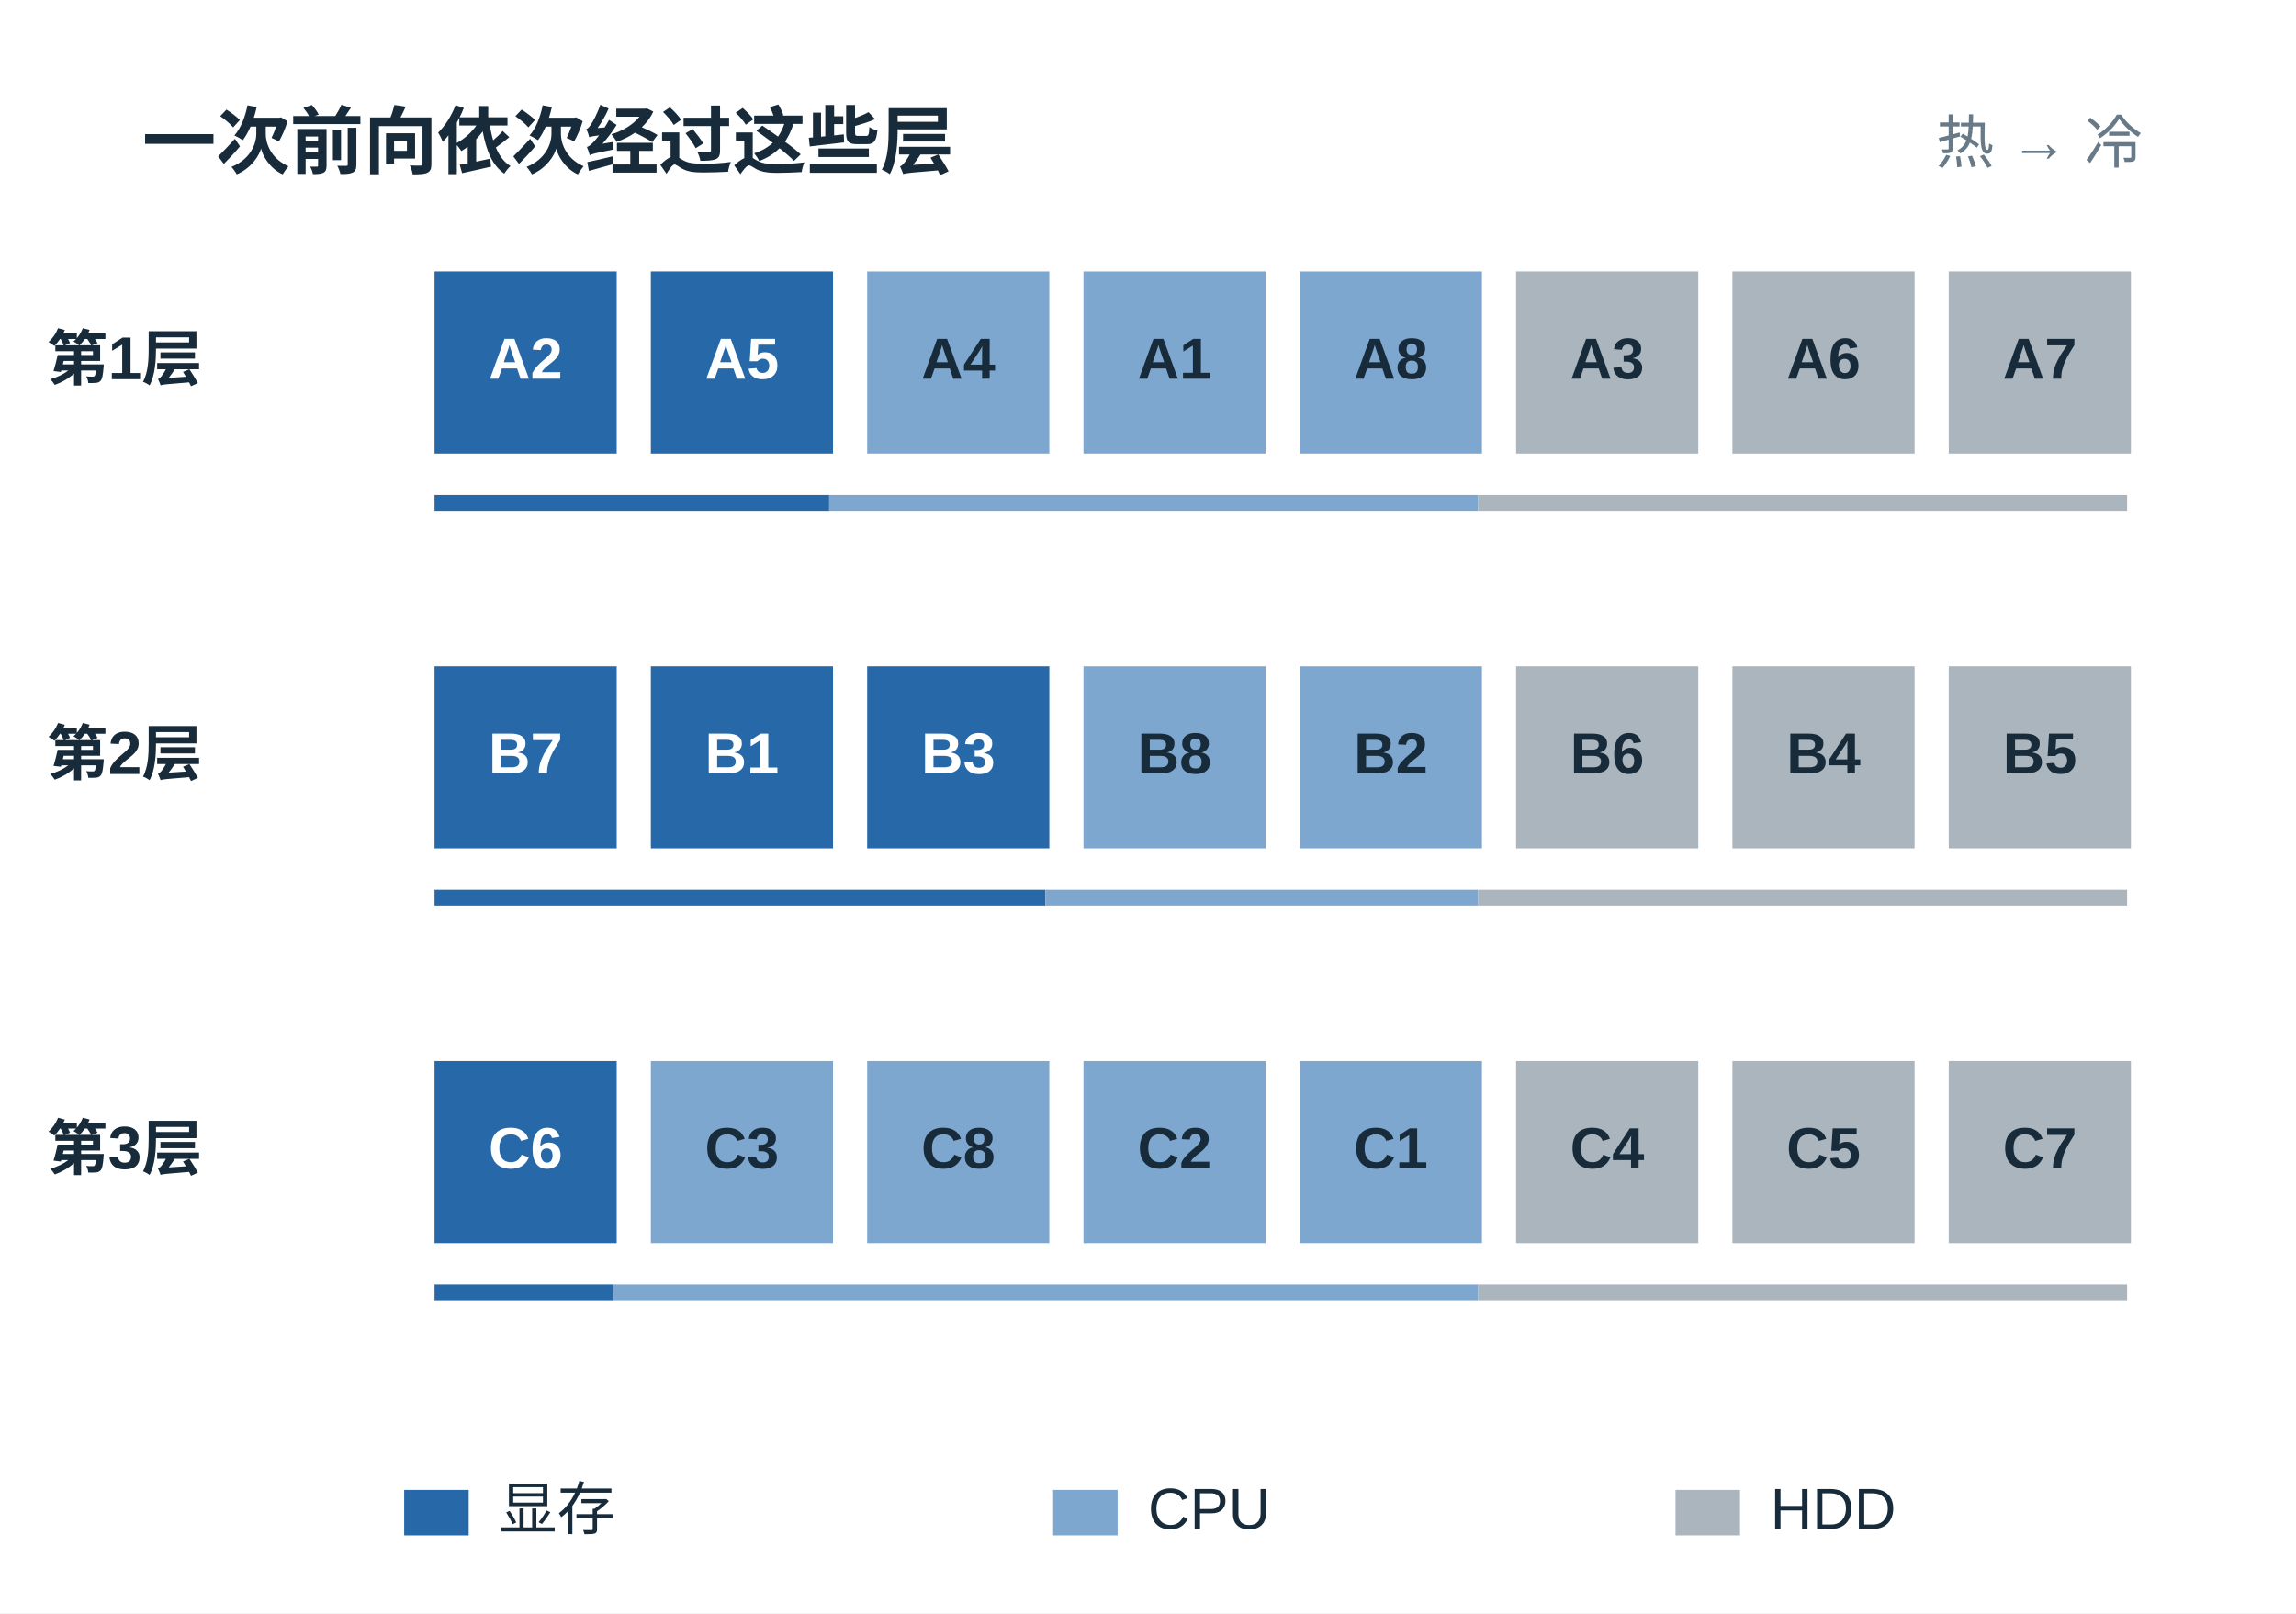
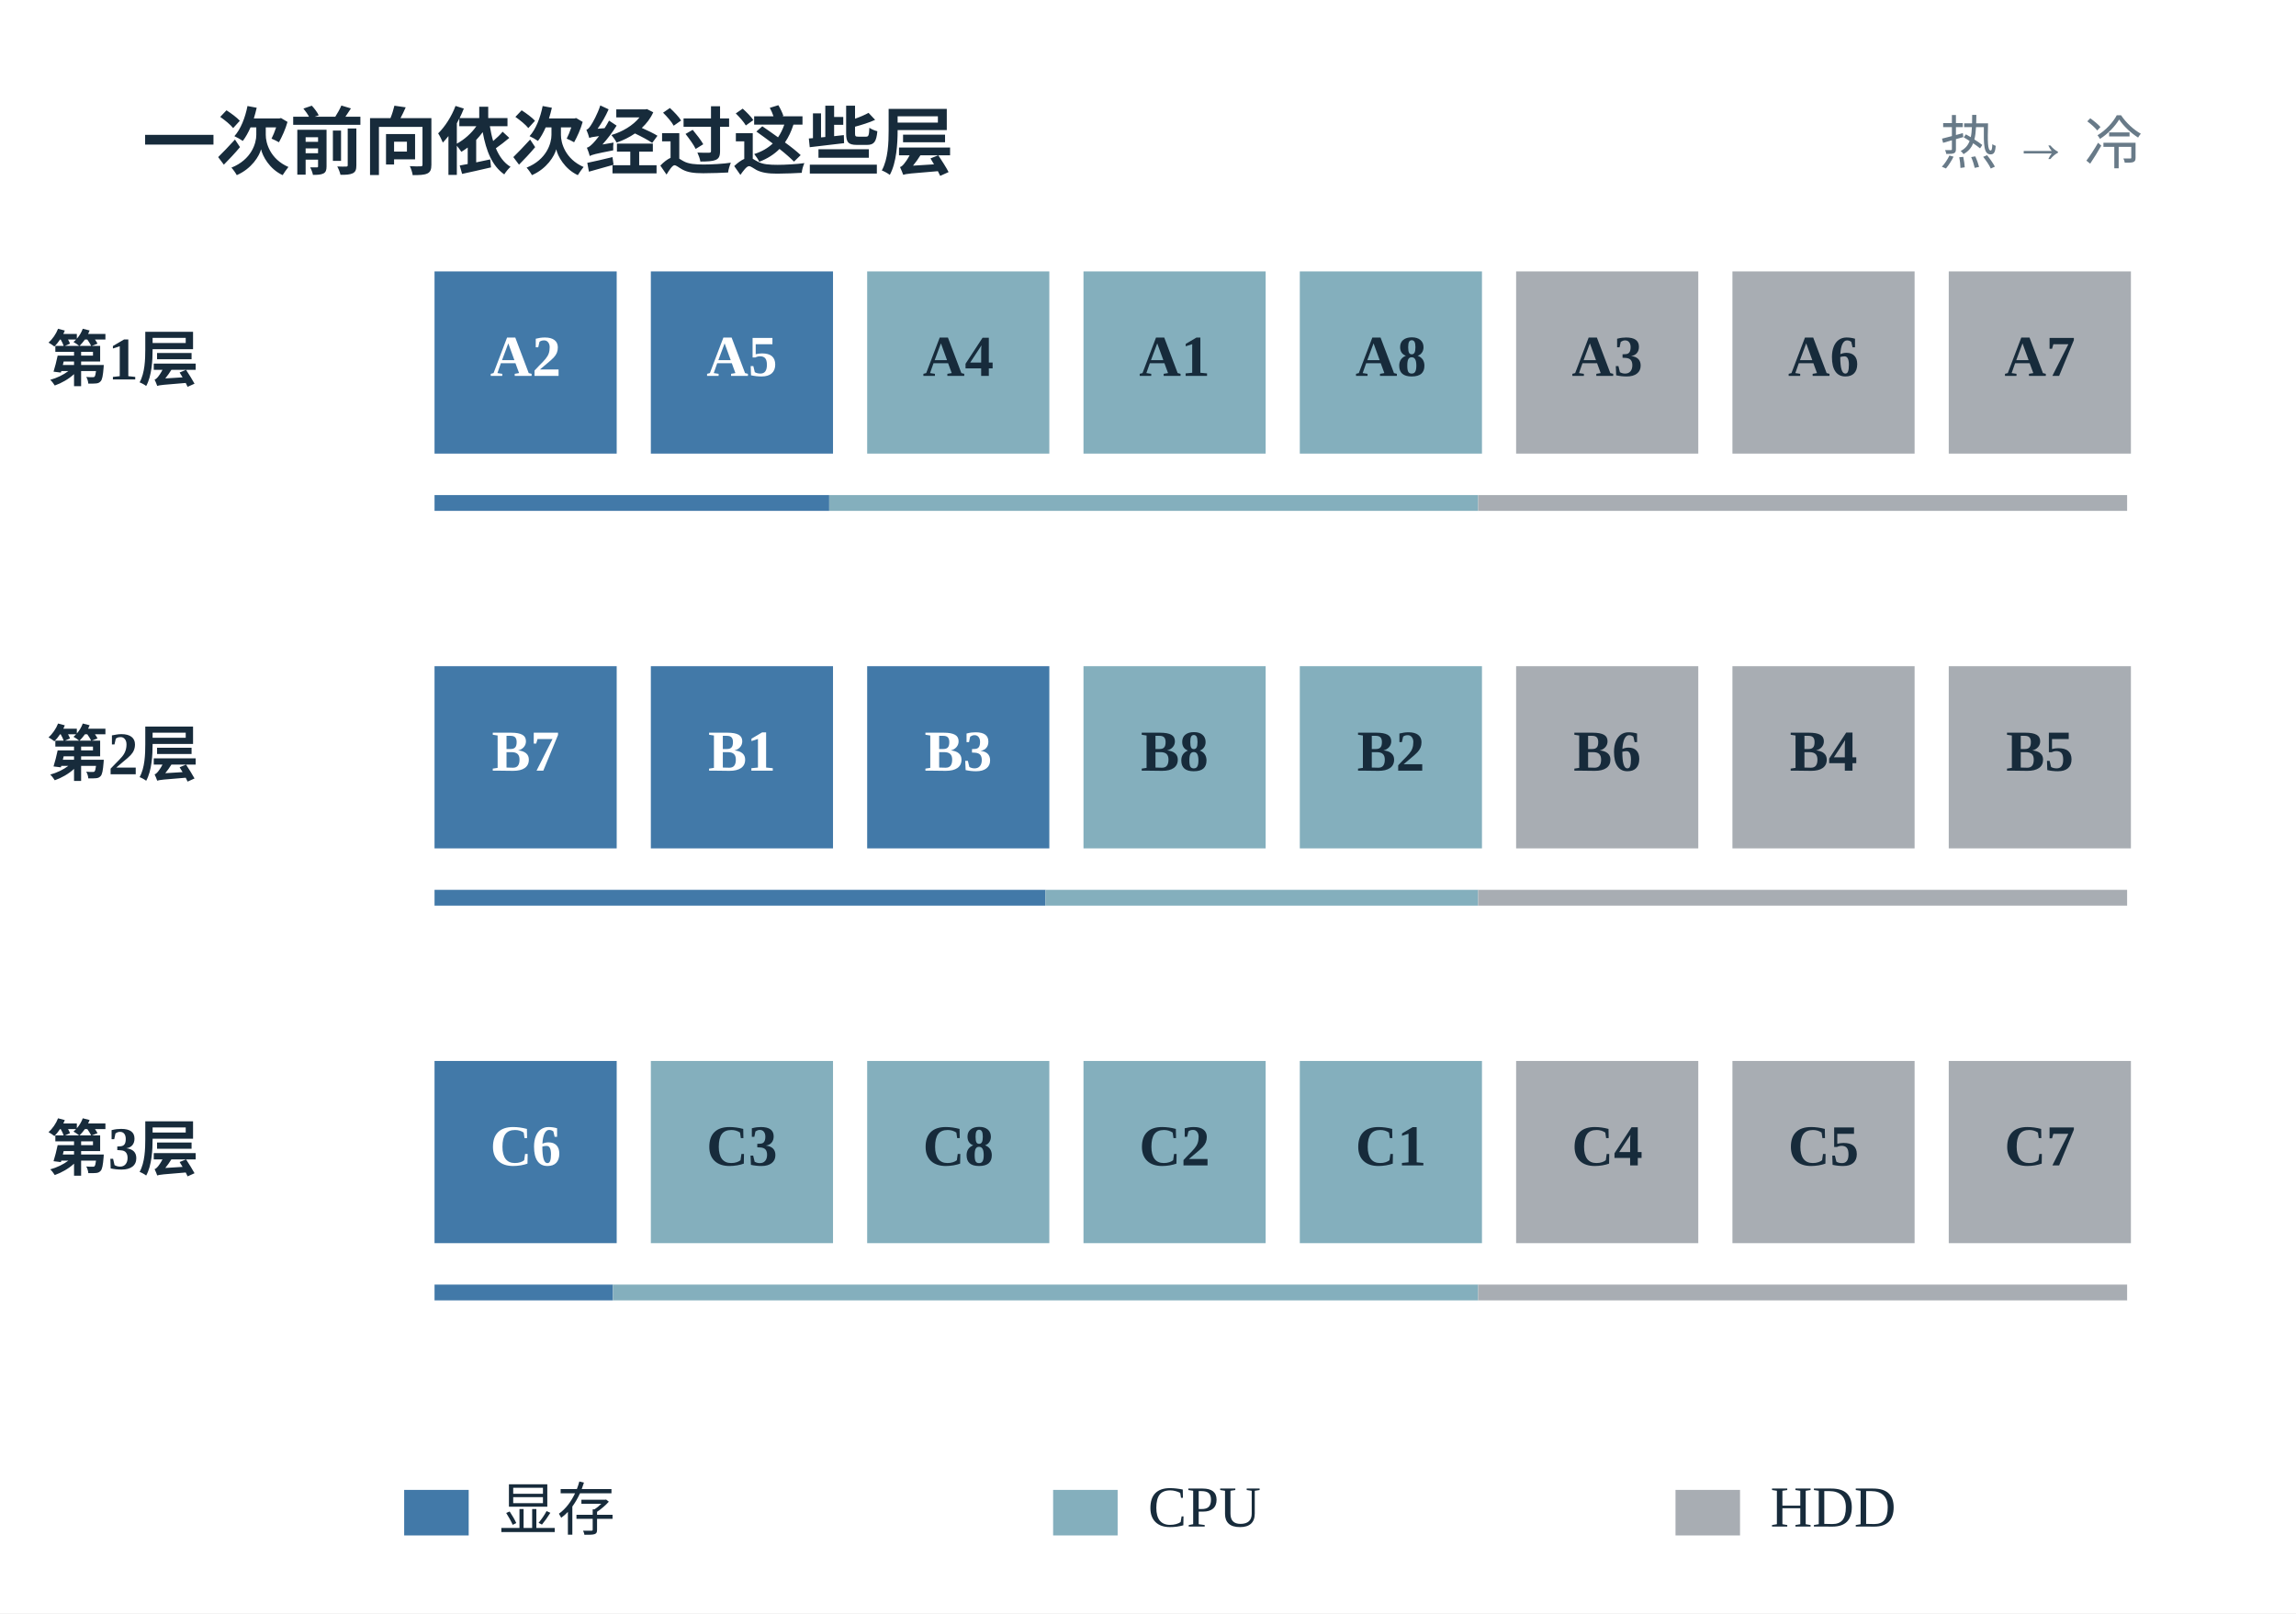
<svg xmlns="http://www.w3.org/2000/svg" width="435.6pt" height="306pt" viewBox="0 0 435.6 306" version="1.1">
  <defs>
    <style type="text/css">*{stroke-linejoin: round; stroke-linecap: butt}</style>
  </defs>
  <g id="figure_1">
    <g id="patch_1">
      <path d="M 0 306  L 435.6 306  L 435.6 -0  L 0 -0  z " style="fill: #ffffff" />
    </g>
    <g id="axes_1">
      <g id="patch_2">
-         <path d="M 82.44 86.04  L 117 86.04  L 117 51.48  L 82.44 51.48  z " clip-path="url(#p6b4f94f26b)" style="fill: #2768a8" />
+         <path d="M 82.44 86.04  L 117 86.04  L 117 51.48  L 82.44 51.48  z " clip-path="url(#p81ff99cdb5)" style="fill: #4279a8" />
      </g>
      <g id="patch_3">
-         <path d="M 123.48 86.04  L 158.04 86.04  L 158.04 51.48  L 123.48 51.48  z " clip-path="url(#p6b4f94f26b)" style="fill: #2768a8" />
+         <path d="M 123.48 86.04  L 158.04 86.04  L 158.04 51.48  L 123.48 51.48  z " clip-path="url(#p81ff99cdb5)" style="fill: #4279a8" />
      </g>
      <g id="patch_4">
-         <path d="M 164.52 86.04  L 199.08 86.04  L 199.08 51.48  L 164.52 51.48  z " clip-path="url(#p6b4f94f26b)" style="fill: #7ea7cf" />
+         <path d="M 164.52 86.04  L 199.08 86.04  L 199.08 51.48  L 164.52 51.48  z " clip-path="url(#p81ff99cdb5)" style="fill: #84afbd" />
      </g>
      <g id="patch_5">
-         <path d="M 205.56 86.04  L 240.12 86.04  L 240.12 51.48  L 205.56 51.48  z " clip-path="url(#p6b4f94f26b)" style="fill: #7ea7cf" />
+         <path d="M 205.56 86.04  L 240.12 86.04  L 240.12 51.48  L 205.56 51.48  z " clip-path="url(#p81ff99cdb5)" style="fill: #84afbd" />
      </g>
      <g id="patch_6">
-         <path d="M 246.6 86.04  L 281.16 86.04  L 281.16 51.48  L 246.6 51.48  z " clip-path="url(#p6b4f94f26b)" style="fill: #7ea7cf" />
+         <path d="M 246.6 86.04  L 281.16 86.04  L 281.16 51.48  L 246.6 51.48  z " clip-path="url(#p81ff99cdb5)" style="fill: #84afbd" />
      </g>
      <g id="patch_7">
-         <path d="M 287.64 86.04  L 322.2 86.04  L 322.2 51.48  L 287.64 51.48  z " clip-path="url(#p6b4f94f26b)" style="fill: #abb5be" />
+         <path d="M 287.64 86.04  L 322.2 86.04  L 322.2 51.48  L 287.64 51.48  z " clip-path="url(#p81ff99cdb5)" style="fill: #a8adb3" />
      </g>
      <g id="patch_8">
-         <path d="M 328.68 86.04  L 363.24 86.04  L 363.24 51.48  L 328.68 51.48  z " clip-path="url(#p6b4f94f26b)" style="fill: #abb5be" />
+         <path d="M 328.68 86.04  L 363.24 86.04  L 363.24 51.48  L 328.68 51.48  z " clip-path="url(#p81ff99cdb5)" style="fill: #a8adb3" />
      </g>
      <g id="patch_9">
-         <path d="M 369.72 86.04  L 404.28 86.04  L 404.28 51.48  L 369.72 51.48  z " clip-path="url(#p6b4f94f26b)" style="fill: #abb5be" />
+         <path d="M 369.72 86.04  L 404.28 86.04  L 404.28 51.48  L 369.72 51.48  z " clip-path="url(#p81ff99cdb5)" style="fill: #a8adb3" />
      </g>
      <g id="patch_10">
-         <path d="M 82.44 160.92  L 117 160.92  L 117 126.36  L 82.44 126.36  z " clip-path="url(#p6b4f94f26b)" style="fill: #2768a8" />
+         <path d="M 82.44 160.92  L 117 160.92  L 117 126.36  L 82.44 126.36  z " clip-path="url(#p81ff99cdb5)" style="fill: #4279a8" />
      </g>
      <g id="patch_11">
-         <path d="M 123.48 160.92  L 158.04 160.92  L 158.04 126.36  L 123.48 126.36  z " clip-path="url(#p6b4f94f26b)" style="fill: #2768a8" />
+         <path d="M 123.48 160.92  L 158.04 160.92  L 158.04 126.36  L 123.48 126.36  z " clip-path="url(#p81ff99cdb5)" style="fill: #4279a8" />
      </g>
      <g id="patch_12">
-         <path d="M 164.52 160.92  L 199.08 160.92  L 199.08 126.36  L 164.52 126.36  z " clip-path="url(#p6b4f94f26b)" style="fill: #2768a8" />
+         <path d="M 164.52 160.92  L 199.08 160.92  L 199.08 126.36  L 164.52 126.36  z " clip-path="url(#p81ff99cdb5)" style="fill: #4279a8" />
      </g>
      <g id="patch_13">
-         <path d="M 205.56 160.92  L 240.12 160.92  L 240.12 126.36  L 205.56 126.36  z " clip-path="url(#p6b4f94f26b)" style="fill: #7ea7cf" />
+         <path d="M 205.56 160.92  L 240.12 160.92  L 240.12 126.36  L 205.56 126.36  z " clip-path="url(#p81ff99cdb5)" style="fill: #84afbd" />
      </g>
      <g id="patch_14">
-         <path d="M 246.6 160.92  L 281.16 160.92  L 281.16 126.36  L 246.6 126.36  z " clip-path="url(#p6b4f94f26b)" style="fill: #7ea7cf" />
+         <path d="M 246.6 160.92  L 281.16 160.92  L 281.16 126.36  L 246.6 126.36  z " clip-path="url(#p81ff99cdb5)" style="fill: #84afbd" />
      </g>
      <g id="patch_15">
-         <path d="M 287.64 160.92  L 322.2 160.92  L 322.2 126.36  L 287.64 126.36  z " clip-path="url(#p6b4f94f26b)" style="fill: #abb5be" />
+         <path d="M 287.64 160.92  L 322.2 160.92  L 322.2 126.36  L 287.64 126.36  z " clip-path="url(#p81ff99cdb5)" style="fill: #a8adb3" />
      </g>
      <g id="patch_16">
-         <path d="M 328.68 160.92  L 363.24 160.92  L 363.24 126.36  L 328.68 126.36  z " clip-path="url(#p6b4f94f26b)" style="fill: #abb5be" />
+         <path d="M 328.68 160.92  L 363.24 160.92  L 363.24 126.36  L 328.68 126.36  z " clip-path="url(#p81ff99cdb5)" style="fill: #a8adb3" />
      </g>
      <g id="patch_17">
-         <path d="M 369.72 160.92  L 404.28 160.92  L 404.28 126.36  L 369.72 126.36  z " clip-path="url(#p6b4f94f26b)" style="fill: #abb5be" />
+         <path d="M 369.72 160.92  L 404.28 160.92  L 404.28 126.36  L 369.72 126.36  z " clip-path="url(#p81ff99cdb5)" style="fill: #a8adb3" />
      </g>
      <g id="patch_18">
-         <path d="M 82.44 235.8  L 117 235.8  L 117 201.24  L 82.44 201.24  z " clip-path="url(#p6b4f94f26b)" style="fill: #2768a8" />
+         <path d="M 82.44 235.8  L 117 235.8  L 117 201.24  L 82.44 201.24  z " clip-path="url(#p81ff99cdb5)" style="fill: #4279a8" />
      </g>
      <g id="patch_19">
-         <path d="M 123.48 235.8  L 158.04 235.8  L 158.04 201.24  L 123.48 201.24  z " clip-path="url(#p6b4f94f26b)" style="fill: #7ea7cf" />
+         <path d="M 123.48 235.8  L 158.04 235.8  L 158.04 201.24  L 123.48 201.24  z " clip-path="url(#p81ff99cdb5)" style="fill: #84afbd" />
      </g>
      <g id="patch_20">
-         <path d="M 164.52 235.8  L 199.08 235.8  L 199.08 201.24  L 164.52 201.24  z " clip-path="url(#p6b4f94f26b)" style="fill: #7ea7cf" />
+         <path d="M 164.52 235.8  L 199.08 235.8  L 199.08 201.24  L 164.52 201.24  z " clip-path="url(#p81ff99cdb5)" style="fill: #84afbd" />
      </g>
      <g id="patch_21">
-         <path d="M 205.56 235.8  L 240.12 235.8  L 240.12 201.24  L 205.56 201.24  z " clip-path="url(#p6b4f94f26b)" style="fill: #7ea7cf" />
+         <path d="M 205.56 235.8  L 240.12 235.8  L 240.12 201.24  L 205.56 201.24  z " clip-path="url(#p81ff99cdb5)" style="fill: #84afbd" />
      </g>
      <g id="patch_22">
-         <path d="M 246.6 235.8  L 281.16 235.8  L 281.16 201.24  L 246.6 201.24  z " clip-path="url(#p6b4f94f26b)" style="fill: #7ea7cf" />
+         <path d="M 246.6 235.8  L 281.16 235.8  L 281.16 201.24  L 246.6 201.24  z " clip-path="url(#p81ff99cdb5)" style="fill: #84afbd" />
      </g>
      <g id="patch_23">
-         <path d="M 287.64 235.8  L 322.2 235.8  L 322.2 201.24  L 287.64 201.24  z " clip-path="url(#p6b4f94f26b)" style="fill: #abb5be" />
+         <path d="M 287.64 235.8  L 322.2 235.8  L 322.2 201.24  L 287.64 201.24  z " clip-path="url(#p81ff99cdb5)" style="fill: #a8adb3" />
      </g>
      <g id="patch_24">
-         <path d="M 328.68 235.8  L 363.24 235.8  L 363.24 201.24  L 328.68 201.24  z " clip-path="url(#p6b4f94f26b)" style="fill: #abb5be" />
+         <path d="M 328.68 235.8  L 363.24 235.8  L 363.24 201.24  L 328.68 201.24  z " clip-path="url(#p81ff99cdb5)" style="fill: #a8adb3" />
      </g>
      <g id="patch_25">
-         <path d="M 369.72 235.8  L 404.28 235.8  L 404.28 201.24  L 369.72 201.24  z " clip-path="url(#p6b4f94f26b)" style="fill: #abb5be" />
+         <path d="M 369.72 235.8  L 404.28 235.8  L 404.28 201.24  L 369.72 201.24  z " clip-path="url(#p81ff99cdb5)" style="fill: #a8adb3" />
      </g>
      <g id="patch_26">
-         <path d="M 76.68 291.24  L 88.92 291.24  L 88.92 282.6  L 76.68 282.6  z " clip-path="url(#p6b4f94f26b)" style="fill: #2768a8" />
+         <path d="M 76.68 291.24  L 88.92 291.24  L 88.92 282.6  L 76.68 282.6  z " clip-path="url(#p81ff99cdb5)" style="fill: #4279a8" />
      </g>
      <g id="patch_27">
-         <path d="M 199.8 291.24  L 212.04 291.24  L 212.04 282.6  L 199.8 282.6  z " clip-path="url(#p6b4f94f26b)" style="fill: #7ea7cf" />
+         <path d="M 199.8 291.24  L 212.04 291.24  L 212.04 282.6  L 199.8 282.6  z " clip-path="url(#p81ff99cdb5)" style="fill: #84afbd" />
      </g>
      <g id="patch_28">
-         <path d="M 317.88 291.24  L 330.12 291.24  L 330.12 282.6  L 317.88 282.6  z " clip-path="url(#p6b4f94f26b)" style="fill: #abb5be" />
+         <path d="M 317.88 291.24  L 330.12 291.24  L 330.12 282.6  L 317.88 282.6  z " clip-path="url(#p81ff99cdb5)" style="fill: #a8adb3" />
      </g>
      <g id="LineCollection_1">
-         <path d="M 82.44 95.4  L 157.32 95.4  " clip-path="url(#p6b4f94f26b)" style="fill: none; stroke: #2768a8; stroke-width: 3" />
+         <path d="M 82.44 95.4  L 157.32 95.4  " clip-path="url(#p81ff99cdb5)" style="fill: none; stroke: #4279a8; stroke-width: 3" />
      </g>
      <g id="LineCollection_2">
-         <path d="M 157.32 95.4  L 280.44 95.4  " clip-path="url(#p6b4f94f26b)" style="fill: none; stroke: #7ea7cf; stroke-width: 3" />
+         <path d="M 157.32 95.4  L 280.44 95.4  " clip-path="url(#p81ff99cdb5)" style="fill: none; stroke: #84afbd; stroke-width: 3" />
      </g>
      <g id="LineCollection_3">
-         <path d="M 280.44 95.4  L 403.56 95.4  " clip-path="url(#p6b4f94f26b)" style="fill: none; stroke: #abb5be; stroke-width: 3" />
+         <path d="M 280.44 95.4  L 403.56 95.4  " clip-path="url(#p81ff99cdb5)" style="fill: none; stroke: #a8adb3; stroke-width: 3" />
      </g>
      <g id="LineCollection_4">
-         <path d="M 82.44 170.28  L 198.36 170.28  " clip-path="url(#p6b4f94f26b)" style="fill: none; stroke: #2768a8; stroke-width: 3" />
+         <path d="M 82.44 170.28  L 198.36 170.28  " clip-path="url(#p81ff99cdb5)" style="fill: none; stroke: #4279a8; stroke-width: 3" />
      </g>
      <g id="LineCollection_5">
-         <path d="M 198.36 170.28  L 280.44 170.28  " clip-path="url(#p6b4f94f26b)" style="fill: none; stroke: #7ea7cf; stroke-width: 3" />
+         <path d="M 198.36 170.28  L 280.44 170.28  " clip-path="url(#p81ff99cdb5)" style="fill: none; stroke: #84afbd; stroke-width: 3" />
      </g>
      <g id="LineCollection_6">
-         <path d="M 280.44 170.28  L 403.56 170.28  " clip-path="url(#p6b4f94f26b)" style="fill: none; stroke: #abb5be; stroke-width: 3" />
+         <path d="M 280.44 170.28  L 403.56 170.28  " clip-path="url(#p81ff99cdb5)" style="fill: none; stroke: #a8adb3; stroke-width: 3" />
      </g>
      <g id="LineCollection_7">
-         <path d="M 82.44 245.16  L 116.28 245.16  " clip-path="url(#p6b4f94f26b)" style="fill: none; stroke: #2768a8; stroke-width: 3" />
+         <path d="M 82.44 245.16  L 116.28 245.16  " clip-path="url(#p81ff99cdb5)" style="fill: none; stroke: #4279a8; stroke-width: 3" />
      </g>
      <g id="LineCollection_8">
-         <path d="M 116.28 245.16  L 280.44 245.16  " clip-path="url(#p6b4f94f26b)" style="fill: none; stroke: #7ea7cf; stroke-width: 3" />
+         <path d="M 116.28 245.16  L 280.44 245.16  " clip-path="url(#p81ff99cdb5)" style="fill: none; stroke: #84afbd; stroke-width: 3" />
      </g>
      <g id="LineCollection_9">
-         <path d="M 280.44 245.16  L 403.56 245.16  " clip-path="url(#p6b4f94f26b)" style="fill: none; stroke: #abb5be; stroke-width: 3" />
+         <path d="M 280.44 245.16  L 403.56 245.16  " clip-path="url(#p81ff99cdb5)" style="fill: none; stroke: #a8adb3; stroke-width: 3" />
      </g>
      <g id="text_1">
-         <text style="font-weight: 700; font-size: 14px; font-family: 'Microsoft YaHei', 'SimHei', 'Arial', sans-serif; text-anchor: start; fill: #172b3b" x="27" y="31.815" transform="rotate(-0 27 31.81514)">一次前向依次经过这些层</text>
+         <text style="font-weight: 700; font-size: 14px; font-family: 'Times New Roman', 'SimSun'; text-anchor: start; fill: #172b3b" x="27" y="31.951" transform="rotate(-0 27 31.95144)">一次前向依次经过这些层</text>
      </g>
      <g id="text_2">
-         <text style="font-size: 11px; font-family: 'Microsoft YaHei', 'SimHei', 'Arial', sans-serif; text-anchor: end; fill: #687a88" x="406.44" y="30.921" transform="rotate(-0 406.44 30.92128)">热 → 冷</text>
+         <text style="font-size: 11px; font-family: 'Times New Roman', 'SimSun'; text-anchor: end; fill: #687a88" x="406.44" y="31.045" transform="rotate(-0 406.44 31.04471)">热 → 冷</text>
      </g>
      <g id="text_3">
-         <text style="font-weight: 700; font-size: 11.5px; font-family: 'Microsoft YaHei', 'SimHei', 'Arial', sans-serif; text-anchor: start; fill: #172b3b" x="9" y="72.107" transform="rotate(-0 9 72.10679)">第1层</text>
+         <text style="font-weight: 700; font-size: 11.5px; font-family: 'Times New Roman', 'SimSun'; text-anchor: start; fill: #172b3b" x="9" y="72.213" transform="rotate(-0 9 72.21337)">第1层</text>
      </g>
      <g id="text_4">
-         <text style="font-weight: 700; font-size: 11px; font-family: 'Microsoft YaHei', 'SimHei', 'Arial', sans-serif; text-anchor: middle; fill: #ffffff" x="99.72" y="71.832" transform="rotate(-0 99.72 71.83227)">A2</text>
+         <text style="font-weight: 700; font-size: 11px; font-family: 'Times New Roman', 'SimSun'; text-anchor: middle; fill: #ffffff" x="99.72" y="71.298" transform="rotate(-0 99.72 71.29784)">A2</text>
      </g>
      <g id="text_5">
-         <text style="font-weight: 700; font-size: 11px; font-family: 'Microsoft YaHei', 'SimHei', 'Arial', sans-serif; text-anchor: middle; fill: #ffffff" x="140.76" y="71.832" transform="rotate(-0 140.76 71.83227)">A5</text>
+         <text style="font-weight: 700; font-size: 11px; font-family: 'Times New Roman', 'SimSun'; text-anchor: middle; fill: #ffffff" x="140.76" y="71.298" transform="rotate(-0 140.76 71.29784)">A5</text>
      </g>
      <g id="text_6">
-         <text style="font-weight: 700; font-size: 11px; font-family: 'Microsoft YaHei', 'SimHei', 'Arial', sans-serif; text-anchor: middle; fill: #172b3b" x="181.8" y="71.832" transform="rotate(-0 181.8 71.83227)">A4</text>
+         <text style="font-weight: 700; font-size: 11px; font-family: 'Times New Roman', 'SimSun'; text-anchor: middle; fill: #172b3b" x="181.8" y="71.298" transform="rotate(-0 181.8 71.29784)">A4</text>
      </g>
      <g id="text_7">
-         <text style="font-weight: 700; font-size: 11px; font-family: 'Microsoft YaHei', 'SimHei', 'Arial', sans-serif; text-anchor: middle; fill: #172b3b" x="222.84" y="71.832" transform="rotate(-0 222.84 71.83227)">A1</text>
+         <text style="font-weight: 700; font-size: 11px; font-family: 'Times New Roman', 'SimSun'; text-anchor: middle; fill: #172b3b" x="222.84" y="71.298" transform="rotate(-0 222.84 71.29784)">A1</text>
      </g>
      <g id="text_8">
-         <text style="font-weight: 700; font-size: 11px; font-family: 'Microsoft YaHei', 'SimHei', 'Arial', sans-serif; text-anchor: middle; fill: #172b3b" x="263.88" y="71.832" transform="rotate(-0 263.88 71.83227)">A8</text>
+         <text style="font-weight: 700; font-size: 11px; font-family: 'Times New Roman', 'SimSun'; text-anchor: middle; fill: #172b3b" x="263.88" y="71.298" transform="rotate(-0 263.88 71.29784)">A8</text>
      </g>
      <g id="text_9">
-         <text style="font-weight: 700; font-size: 11px; font-family: 'Microsoft YaHei', 'SimHei', 'Arial', sans-serif; text-anchor: middle; fill: #172b3b" x="304.92" y="71.832" transform="rotate(-0 304.92 71.83227)">A3</text>
+         <text style="font-weight: 700; font-size: 11px; font-family: 'Times New Roman', 'SimSun'; text-anchor: middle; fill: #172b3b" x="304.92" y="71.298" transform="rotate(-0 304.92 71.29784)">A3</text>
      </g>
      <g id="text_10">
-         <text style="font-weight: 700; font-size: 11px; font-family: 'Microsoft YaHei', 'SimHei', 'Arial', sans-serif; text-anchor: middle; fill: #172b3b" x="345.96" y="71.832" transform="rotate(-0 345.96 71.83227)">A6</text>
+         <text style="font-weight: 700; font-size: 11px; font-family: 'Times New Roman', 'SimSun'; text-anchor: middle; fill: #172b3b" x="345.96" y="71.298" transform="rotate(-0 345.96 71.29784)">A6</text>
      </g>
      <g id="text_11">
-         <text style="font-weight: 700; font-size: 11px; font-family: 'Microsoft YaHei', 'SimHei', 'Arial', sans-serif; text-anchor: middle; fill: #172b3b" x="387" y="71.832" transform="rotate(-0 387 71.83227)">A7</text>
+         <text style="font-weight: 700; font-size: 11px; font-family: 'Times New Roman', 'SimSun'; text-anchor: middle; fill: #172b3b" x="387" y="71.298" transform="rotate(-0 387 71.29784)">A7</text>
      </g>
      <g id="text_12">
-         <text style="font-weight: 700; font-size: 11.5px; font-family: 'Microsoft YaHei', 'SimHei', 'Arial', sans-serif; text-anchor: start; fill: #172b3b" x="9" y="146.987" transform="rotate(-0 9 146.9868)">第2层</text>
+         <text style="font-weight: 700; font-size: 11.5px; font-family: 'Times New Roman', 'SimSun'; text-anchor: start; fill: #172b3b" x="9" y="147.093" transform="rotate(-0 9 147.0934)">第2层</text>
      </g>
      <g id="text_13">
-         <text style="font-weight: 700; font-size: 11px; font-family: 'Microsoft YaHei', 'SimHei', 'Arial', sans-serif; text-anchor: middle; fill: #ffffff" x="99.72" y="146.712" transform="rotate(-0 99.72 146.7123)">B7</text>
+         <text style="font-weight: 700; font-size: 11px; font-family: 'Times New Roman', 'SimSun'; text-anchor: middle; fill: #ffffff" x="99.72" y="146.178" transform="rotate(-0 99.72 146.1778)">B7</text>
      </g>
      <g id="text_14">
-         <text style="font-weight: 700; font-size: 11px; font-family: 'Microsoft YaHei', 'SimHei', 'Arial', sans-serif; text-anchor: middle; fill: #ffffff" x="140.76" y="146.712" transform="rotate(-0 140.76 146.7123)">B1</text>
+         <text style="font-weight: 700; font-size: 11px; font-family: 'Times New Roman', 'SimSun'; text-anchor: middle; fill: #ffffff" x="140.76" y="146.178" transform="rotate(-0 140.76 146.1778)">B1</text>
      </g>
      <g id="text_15">
-         <text style="font-weight: 700; font-size: 11px; font-family: 'Microsoft YaHei', 'SimHei', 'Arial', sans-serif; text-anchor: middle; fill: #ffffff" x="181.8" y="146.712" transform="rotate(-0 181.8 146.7123)">B3</text>
+         <text style="font-weight: 700; font-size: 11px; font-family: 'Times New Roman', 'SimSun'; text-anchor: middle; fill: #ffffff" x="181.8" y="146.178" transform="rotate(-0 181.8 146.1778)">B3</text>
      </g>
      <g id="text_16">
-         <text style="font-weight: 700; font-size: 11px; font-family: 'Microsoft YaHei', 'SimHei', 'Arial', sans-serif; text-anchor: middle; fill: #172b3b" x="222.84" y="146.712" transform="rotate(-0 222.84 146.7123)">B8</text>
+         <text style="font-weight: 700; font-size: 11px; font-family: 'Times New Roman', 'SimSun'; text-anchor: middle; fill: #172b3b" x="222.84" y="146.178" transform="rotate(-0 222.84 146.1778)">B8</text>
      </g>
      <g id="text_17">
-         <text style="font-weight: 700; font-size: 11px; font-family: 'Microsoft YaHei', 'SimHei', 'Arial', sans-serif; text-anchor: middle; fill: #172b3b" x="263.88" y="146.712" transform="rotate(-0 263.88 146.7123)">B2</text>
+         <text style="font-weight: 700; font-size: 11px; font-family: 'Times New Roman', 'SimSun'; text-anchor: middle; fill: #172b3b" x="263.88" y="146.178" transform="rotate(-0 263.88 146.1778)">B2</text>
      </g>
      <g id="text_18">
-         <text style="font-weight: 700; font-size: 11px; font-family: 'Microsoft YaHei', 'SimHei', 'Arial', sans-serif; text-anchor: middle; fill: #172b3b" x="304.92" y="146.712" transform="rotate(-0 304.92 146.7123)">B6</text>
+         <text style="font-weight: 700; font-size: 11px; font-family: 'Times New Roman', 'SimSun'; text-anchor: middle; fill: #172b3b" x="304.92" y="146.178" transform="rotate(-0 304.92 146.1778)">B6</text>
      </g>
      <g id="text_19">
-         <text style="font-weight: 700; font-size: 11px; font-family: 'Microsoft YaHei', 'SimHei', 'Arial', sans-serif; text-anchor: middle; fill: #172b3b" x="345.96" y="146.712" transform="rotate(-0 345.96 146.7123)">B4</text>
+         <text style="font-weight: 700; font-size: 11px; font-family: 'Times New Roman', 'SimSun'; text-anchor: middle; fill: #172b3b" x="345.96" y="146.178" transform="rotate(-0 345.96 146.1778)">B4</text>
      </g>
      <g id="text_20">
-         <text style="font-weight: 700; font-size: 11px; font-family: 'Microsoft YaHei', 'SimHei', 'Arial', sans-serif; text-anchor: middle; fill: #172b3b" x="387" y="146.712" transform="rotate(-0 387 146.7123)">B5</text>
+         <text style="font-weight: 700; font-size: 11px; font-family: 'Times New Roman', 'SimSun'; text-anchor: middle; fill: #172b3b" x="387" y="146.178" transform="rotate(-0 387 146.1778)">B5</text>
      </g>
      <g id="text_21">
-         <text style="font-weight: 700; font-size: 11.5px; font-family: 'Microsoft YaHei', 'SimHei', 'Arial', sans-serif; text-anchor: start; fill: #172b3b" x="9" y="221.867" transform="rotate(-0 9 221.8668)">第3层</text>
+         <text style="font-weight: 700; font-size: 11.5px; font-family: 'Times New Roman', 'SimSun'; text-anchor: start; fill: #172b3b" x="9" y="221.973" transform="rotate(-0 9 221.9734)">第3层</text>
      </g>
      <g id="text_22">
-         <text style="font-weight: 700; font-size: 11px; font-family: 'Microsoft YaHei', 'SimHei', 'Arial', sans-serif; text-anchor: middle; fill: #ffffff" x="99.72" y="221.592" transform="rotate(-0 99.72 221.5923)">C6</text>
+         <text style="font-weight: 700; font-size: 11px; font-family: 'Times New Roman', 'SimSun'; text-anchor: middle; fill: #ffffff" x="99.72" y="221.058" transform="rotate(-0 99.72 221.0578)">C6</text>
      </g>
      <g id="text_23">
-         <text style="font-weight: 700; font-size: 11px; font-family: 'Microsoft YaHei', 'SimHei', 'Arial', sans-serif; text-anchor: middle; fill: #172b3b" x="140.76" y="221.592" transform="rotate(-0 140.76 221.5923)">C3</text>
+         <text style="font-weight: 700; font-size: 11px; font-family: 'Times New Roman', 'SimSun'; text-anchor: middle; fill: #172b3b" x="140.76" y="221.058" transform="rotate(-0 140.76 221.0578)">C3</text>
      </g>
      <g id="text_24">
-         <text style="font-weight: 700; font-size: 11px; font-family: 'Microsoft YaHei', 'SimHei', 'Arial', sans-serif; text-anchor: middle; fill: #172b3b" x="181.8" y="221.592" transform="rotate(-0 181.8 221.5923)">C8</text>
+         <text style="font-weight: 700; font-size: 11px; font-family: 'Times New Roman', 'SimSun'; text-anchor: middle; fill: #172b3b" x="181.8" y="221.058" transform="rotate(-0 181.8 221.0578)">C8</text>
      </g>
      <g id="text_25">
-         <text style="font-weight: 700; font-size: 11px; font-family: 'Microsoft YaHei', 'SimHei', 'Arial', sans-serif; text-anchor: middle; fill: #172b3b" x="222.84" y="221.592" transform="rotate(-0 222.84 221.5923)">C2</text>
+         <text style="font-weight: 700; font-size: 11px; font-family: 'Times New Roman', 'SimSun'; text-anchor: middle; fill: #172b3b" x="222.84" y="221.058" transform="rotate(-0 222.84 221.0578)">C2</text>
      </g>
      <g id="text_26">
-         <text style="font-weight: 700; font-size: 11px; font-family: 'Microsoft YaHei', 'SimHei', 'Arial', sans-serif; text-anchor: middle; fill: #172b3b" x="263.88" y="221.592" transform="rotate(-0 263.88 221.5923)">C1</text>
+         <text style="font-weight: 700; font-size: 11px; font-family: 'Times New Roman', 'SimSun'; text-anchor: middle; fill: #172b3b" x="263.88" y="221.058" transform="rotate(-0 263.88 221.0578)">C1</text>
      </g>
      <g id="text_27">
-         <text style="font-weight: 700; font-size: 11px; font-family: 'Microsoft YaHei', 'SimHei', 'Arial', sans-serif; text-anchor: middle; fill: #172b3b" x="304.92" y="221.592" transform="rotate(-0 304.92 221.5923)">C4</text>
+         <text style="font-weight: 700; font-size: 11px; font-family: 'Times New Roman', 'SimSun'; text-anchor: middle; fill: #172b3b" x="304.92" y="221.058" transform="rotate(-0 304.92 221.0578)">C4</text>
      </g>
      <g id="text_28">
-         <text style="font-weight: 700; font-size: 11px; font-family: 'Microsoft YaHei', 'SimHei', 'Arial', sans-serif; text-anchor: middle; fill: #172b3b" x="345.96" y="221.592" transform="rotate(-0 345.96 221.5923)">C5</text>
+         <text style="font-weight: 700; font-size: 11px; font-family: 'Times New Roman', 'SimSun'; text-anchor: middle; fill: #172b3b" x="345.96" y="221.058" transform="rotate(-0 345.96 221.0578)">C5</text>
      </g>
      <g id="text_29">
-         <text style="font-weight: 700; font-size: 11px; font-family: 'Microsoft YaHei', 'SimHei', 'Arial', sans-serif; text-anchor: middle; fill: #172b3b" x="387" y="221.592" transform="rotate(-0 387 221.5923)">C7</text>
+         <text style="font-weight: 700; font-size: 11px; font-family: 'Times New Roman', 'SimSun'; text-anchor: middle; fill: #172b3b" x="387" y="221.058" transform="rotate(-0 387 221.0578)">C7</text>
      </g>
      <g id="text_30">
-         <text style="font-size: 11px; font-family: 'Microsoft YaHei', 'SimHei', 'Arial', sans-serif; text-anchor: start; fill: #172b3b" x="94.68" y="290.132" transform="rotate(-0 94.68 290.1316)">显存</text>
+         <text style="font-size: 11px; font-family: 'Times New Roman', 'SimSun'; text-anchor: start; fill: #172b3b" x="94.68" y="290.245" transform="rotate(-0 94.68 290.2447)">显存</text>
      </g>
      <g id="text_31">
-         <text style="font-size: 11px; font-family: 'Microsoft YaHei', 'SimHei', 'Arial', sans-serif; text-anchor: start; fill: #172b3b" x="217.8" y="289.992" transform="rotate(-0 217.8 289.9923)">CPU</text>
+         <text style="font-size: 11px; font-family: 'Times New Roman', 'SimSun'; text-anchor: start; fill: #172b3b" x="217.8" y="289.546" transform="rotate(-0 217.8 289.5465)">CPU</text>
      </g>
      <g id="text_32">
-         <text style="font-size: 11px; font-family: 'Microsoft YaHei', 'SimHei', 'Arial', sans-serif; text-anchor: start; fill: #172b3b" x="335.88" y="289.992" transform="rotate(-0 335.88 289.9923)">HDD</text>
+         <text style="font-size: 11px; font-family: 'Times New Roman', 'SimSun'; text-anchor: start; fill: #172b3b" x="335.88" y="289.546" transform="rotate(-0 335.88 289.5465)">HDD</text>
      </g>
    </g>
  </g>
  <defs>
-     <clipPath id="p6b4f94f26b">
+     <clipPath id="p81ff99cdb5">
      <rect x="1.8" y="1.8" width="432" height="302.4" />
    </clipPath>
  </defs>
</svg>
